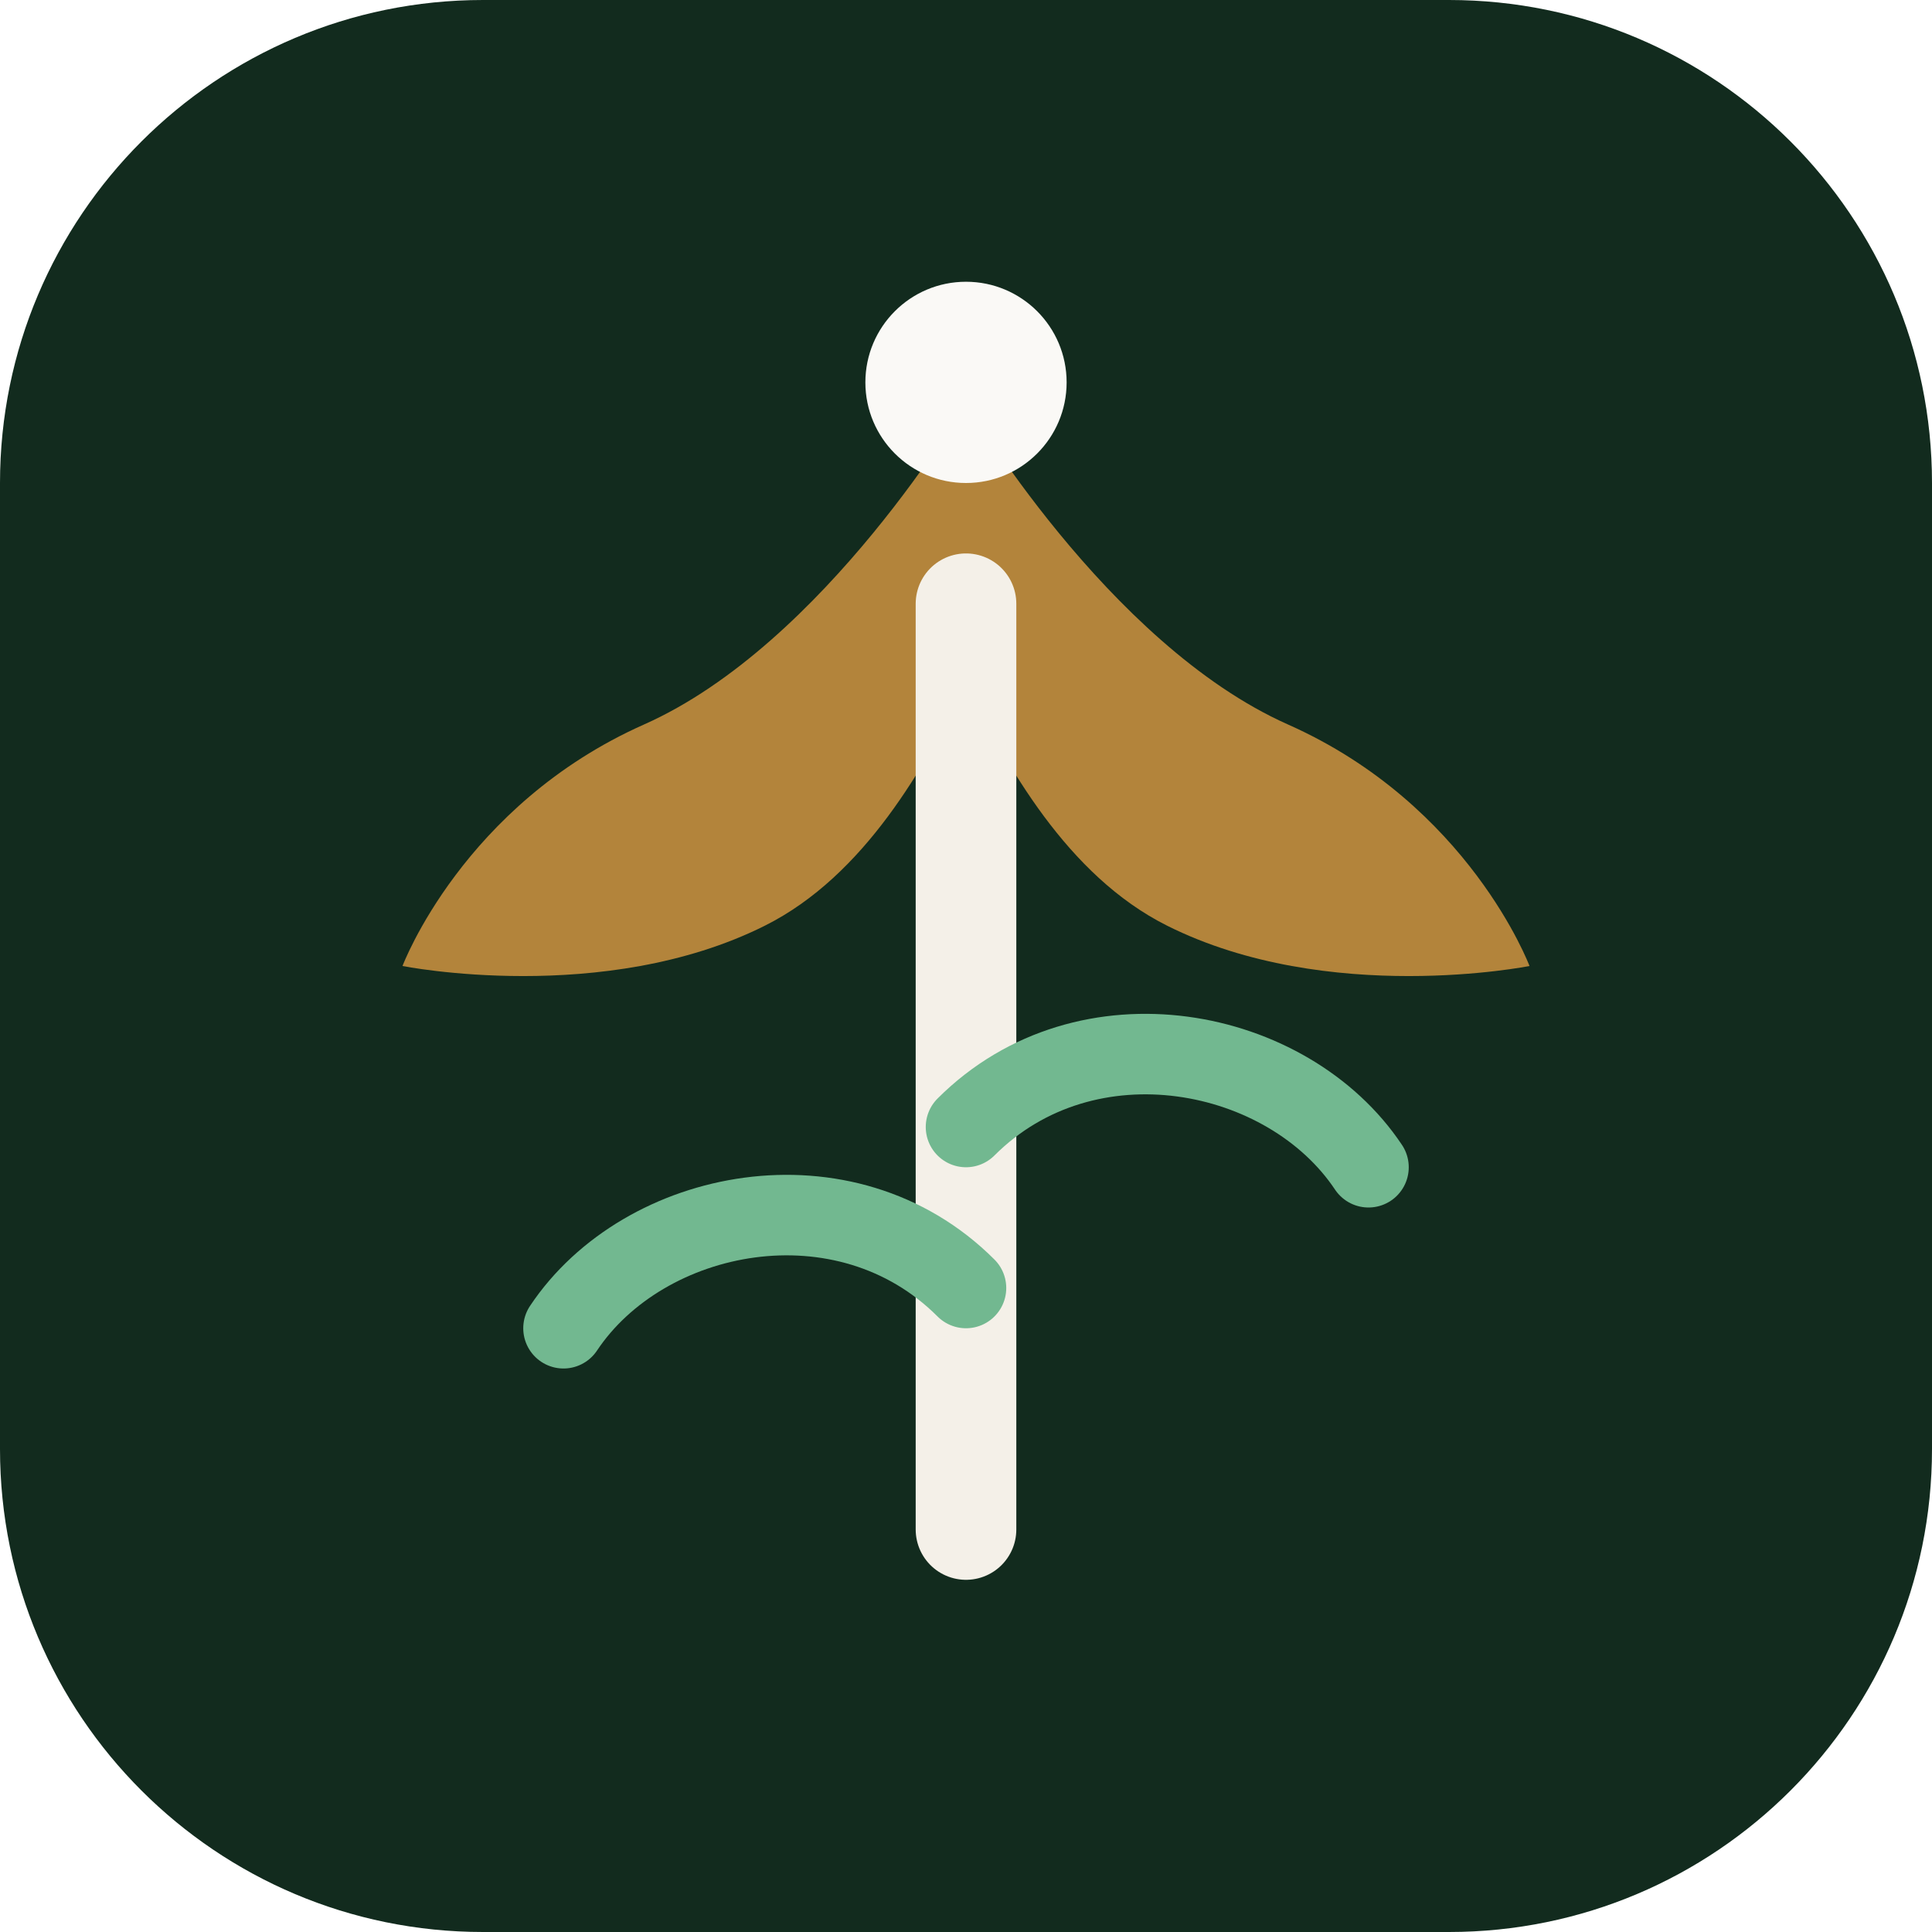
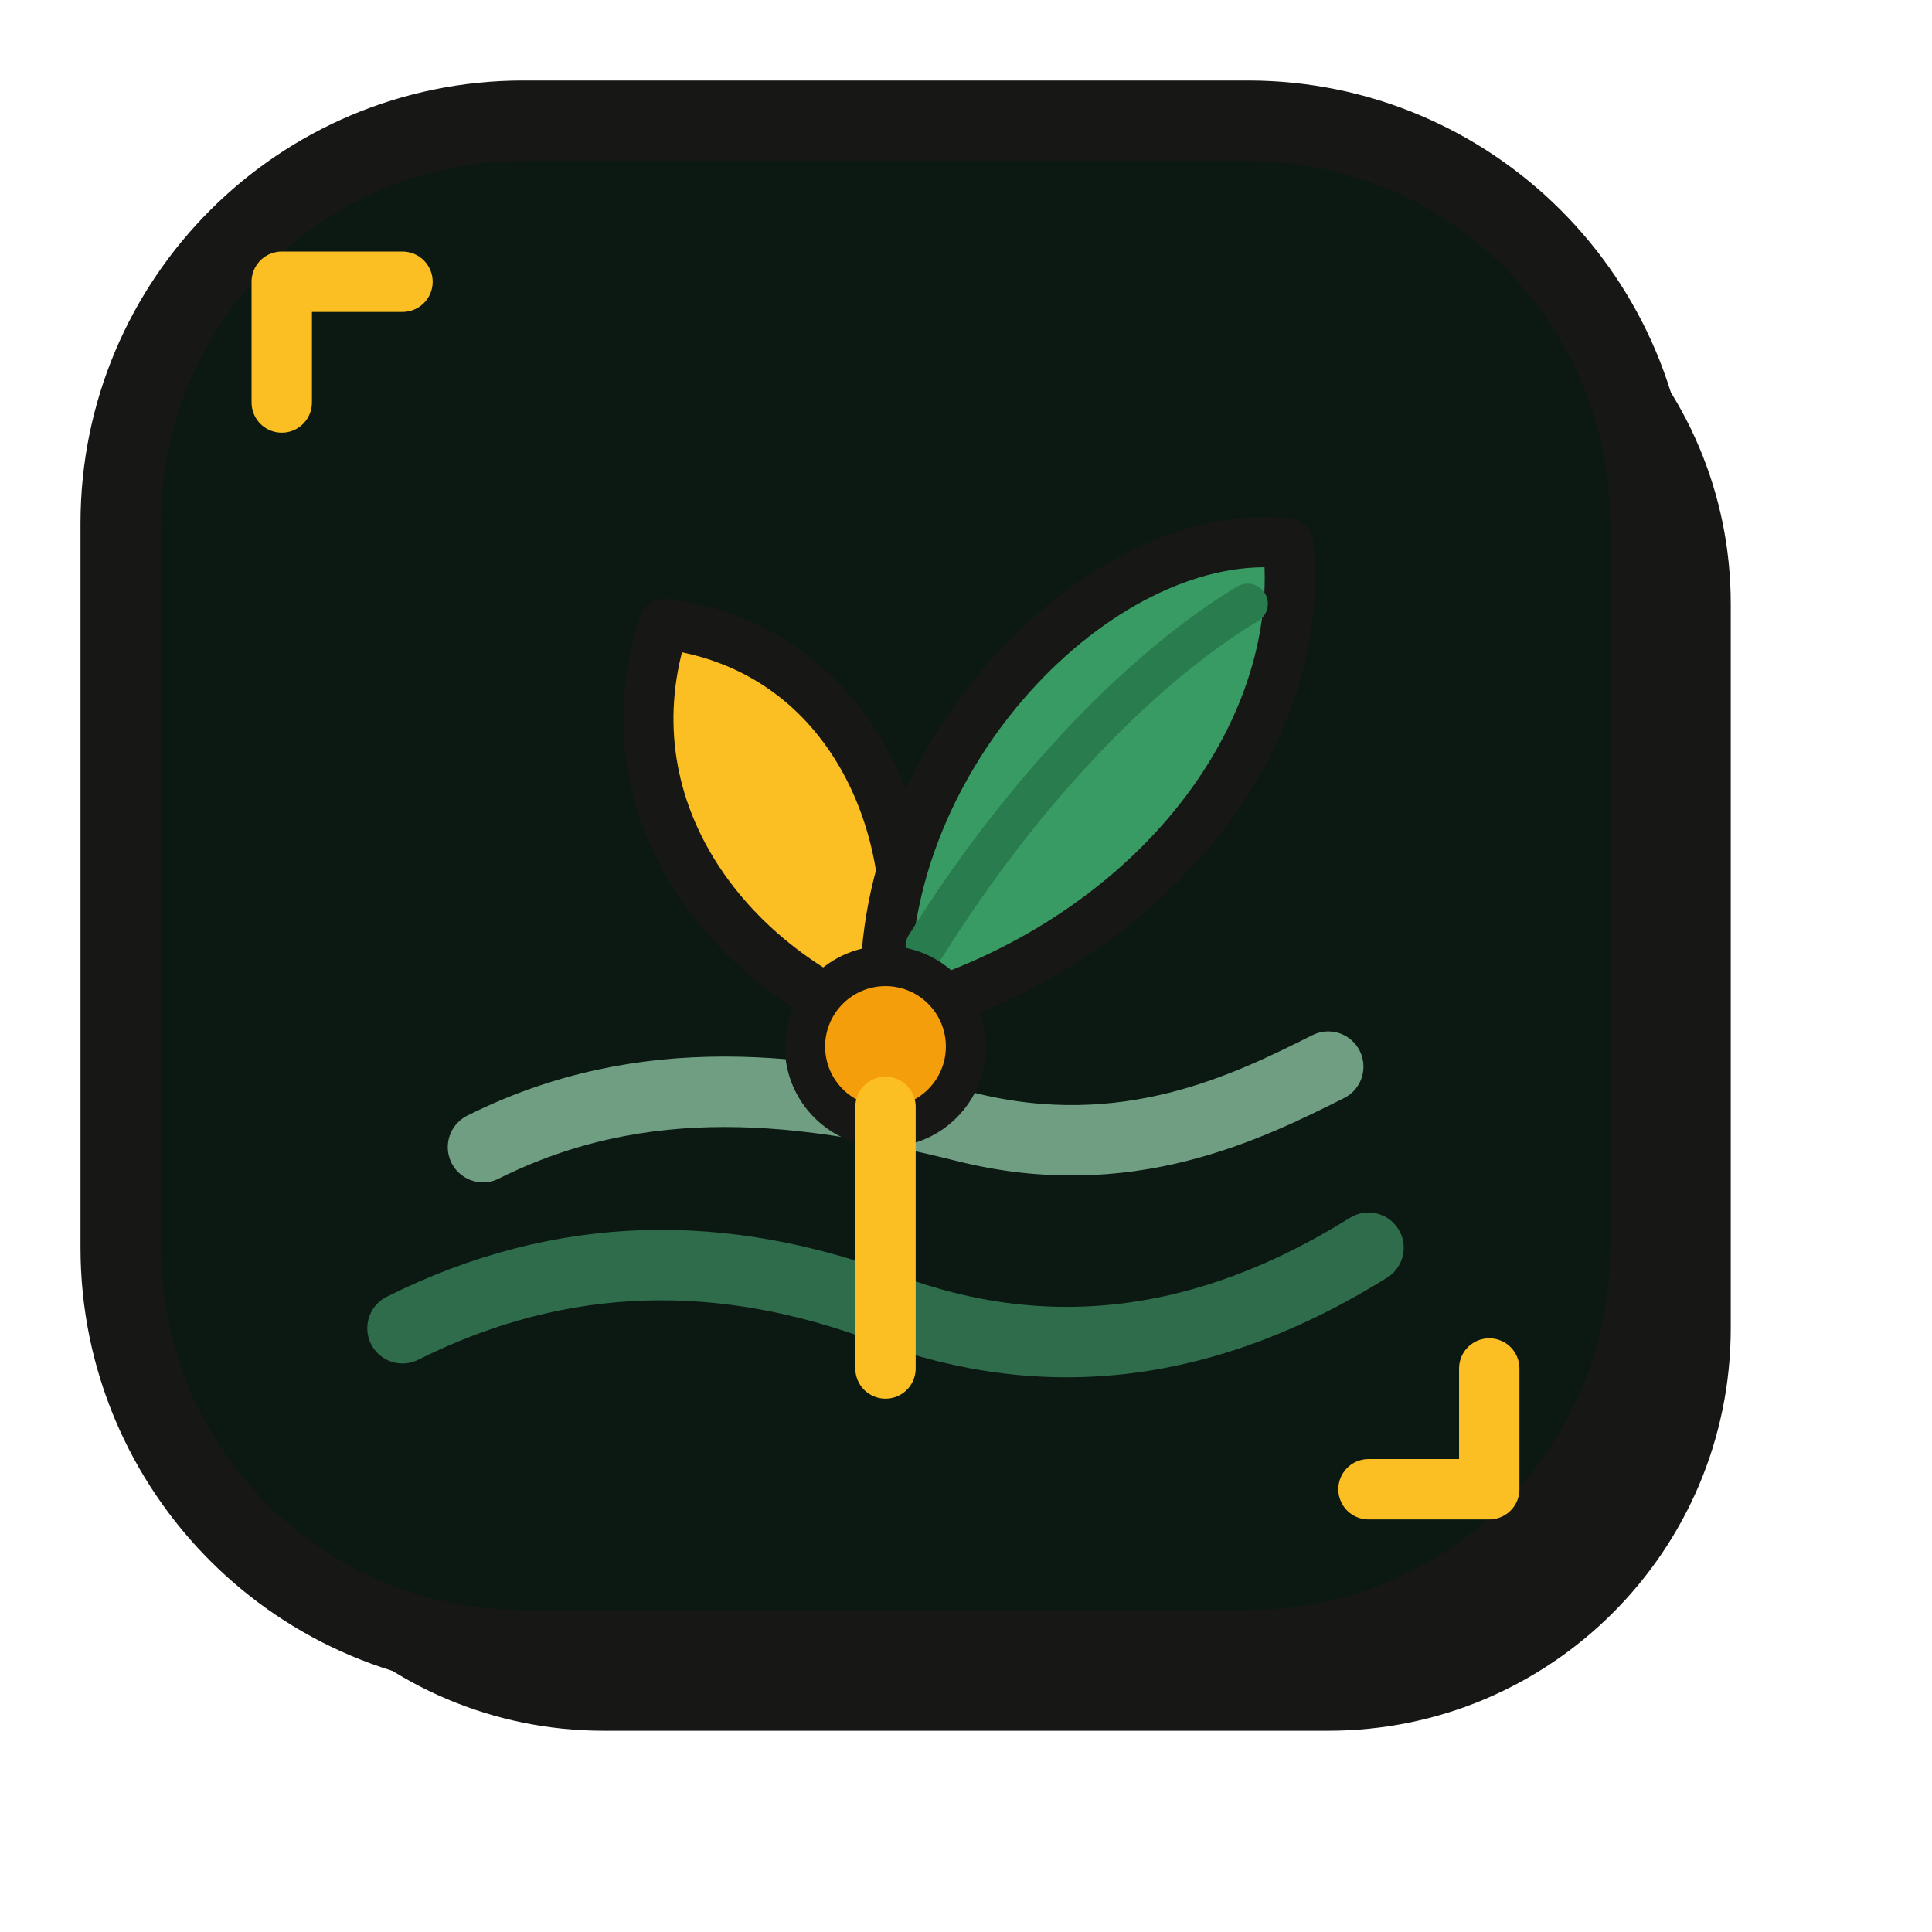
<svg xmlns="http://www.w3.org/2000/svg" viewBox="0 0 48 48" fill="none">
-   <rect width="48" height="48" rx="12" fill="#122B1E" />
-   <path d="M24 10C24 10 27.5 16 32 18C36.5 20 38 24 38 24C38 24 33 25 29 23C26.5 21.75 25 19 24 17C23 19 21.5 21.75 19 23C15 25 10 24 10 24C10 24 11.5 20 16 18C20.5 16 24 10 24 10Z" fill="#C48E3E" opacity="0.9" />
-   <path d="M24 15V38" stroke="#F4F0E8" stroke-width="2.5" stroke-linecap="round" />
-   <path d="M24 28C27 25 32 26 34 29" stroke="#72B890" stroke-width="2" stroke-linecap="round" />
-   <path d="M24 32C21 29 16 30 14 33" stroke="#72B890" stroke-width="2" stroke-linecap="round" />
-   <circle cx="24" cy="9.5" r="2.5" fill="#FAF9F6" />
+   <rect x="5" y="5" width="38" height="38" rx="10" fill="#171715" />
+   <rect x="3" y="3" width="38" height="38" rx="10" fill="#0B1912" stroke="#171715" stroke-width="2" />
+   <path d="M7 7H10M7 7V10" stroke="#FBBF24" stroke-width="1.5" stroke-linecap="round" />
+   <path d="M37 37H34M37 37V34" stroke="#FBBF24" stroke-width="1.5" stroke-linecap="round" />
+   <path d="M10 33C14 31 18 31 22 32.5C26 34 30 33.5 34 31" stroke="#2F6C4C" stroke-width="1.75" stroke-linecap="round" />
+   <path d="M12 28.5C16 26.5 20 27 24 28C28 29 31 27.5 33 26.5" stroke="#6F9E83" stroke-width="1.75" stroke-linecap="round" />
+   <path d="M22 25.5C18 24 15 20 16.5 15.5C20.5 16 22.5 19.5 22.5 23" fill="#FBBF24" stroke="#171715" stroke-width="1.25" stroke-linejoin="round" />
+   <path d="M22 24.5C22 18.5 27.5 13 32 13.5C32.5 18 29 23 23 25" fill="#389B63" stroke="#171715" stroke-width="1.25" stroke-linejoin="round" />
+   <path d="M23 23.5C25.5 19.5 28.5 16.5 31 15" stroke="#287C4D" stroke-width="1" stroke-linecap="round" />
+   <circle cx="22" cy="26" r="2" fill="#F59E0B" stroke="#171715" stroke-width="1" />
+   <path d="M22 27.5V34" stroke="#FBBF24" stroke-width="1.5" stroke-linecap="round" />
</svg>
